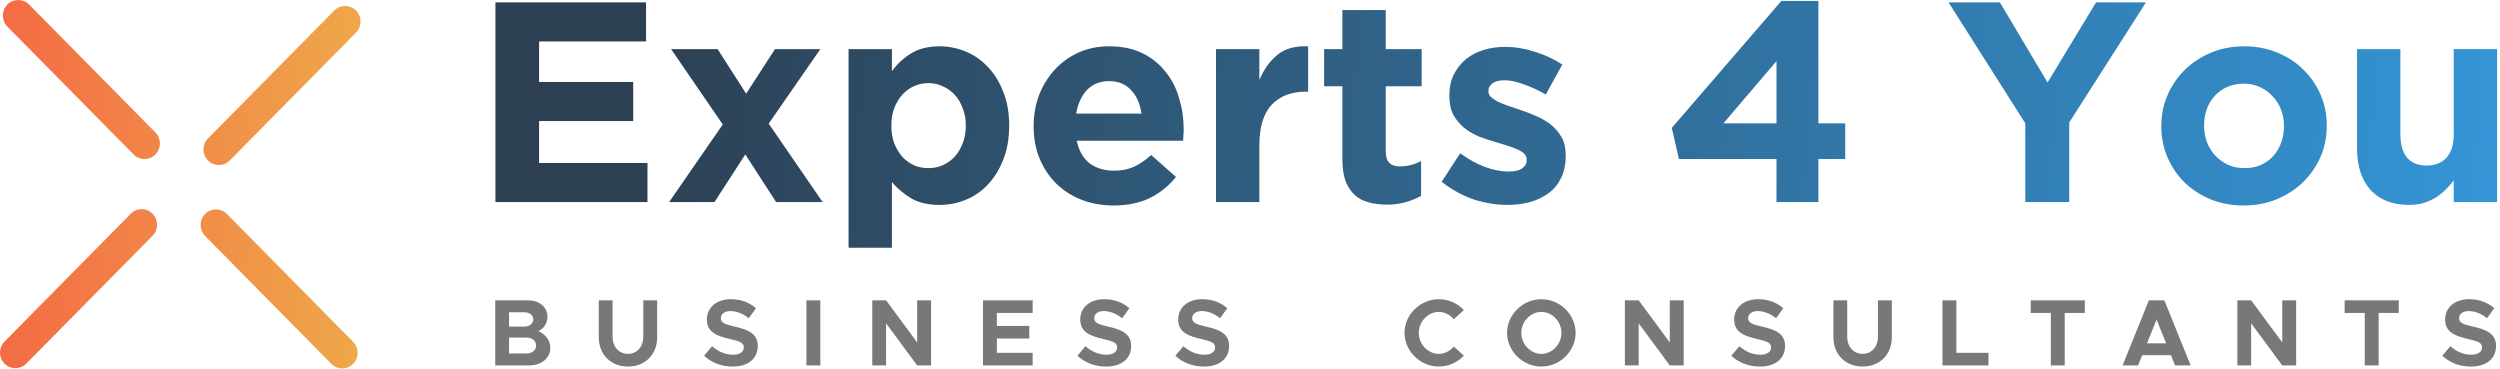
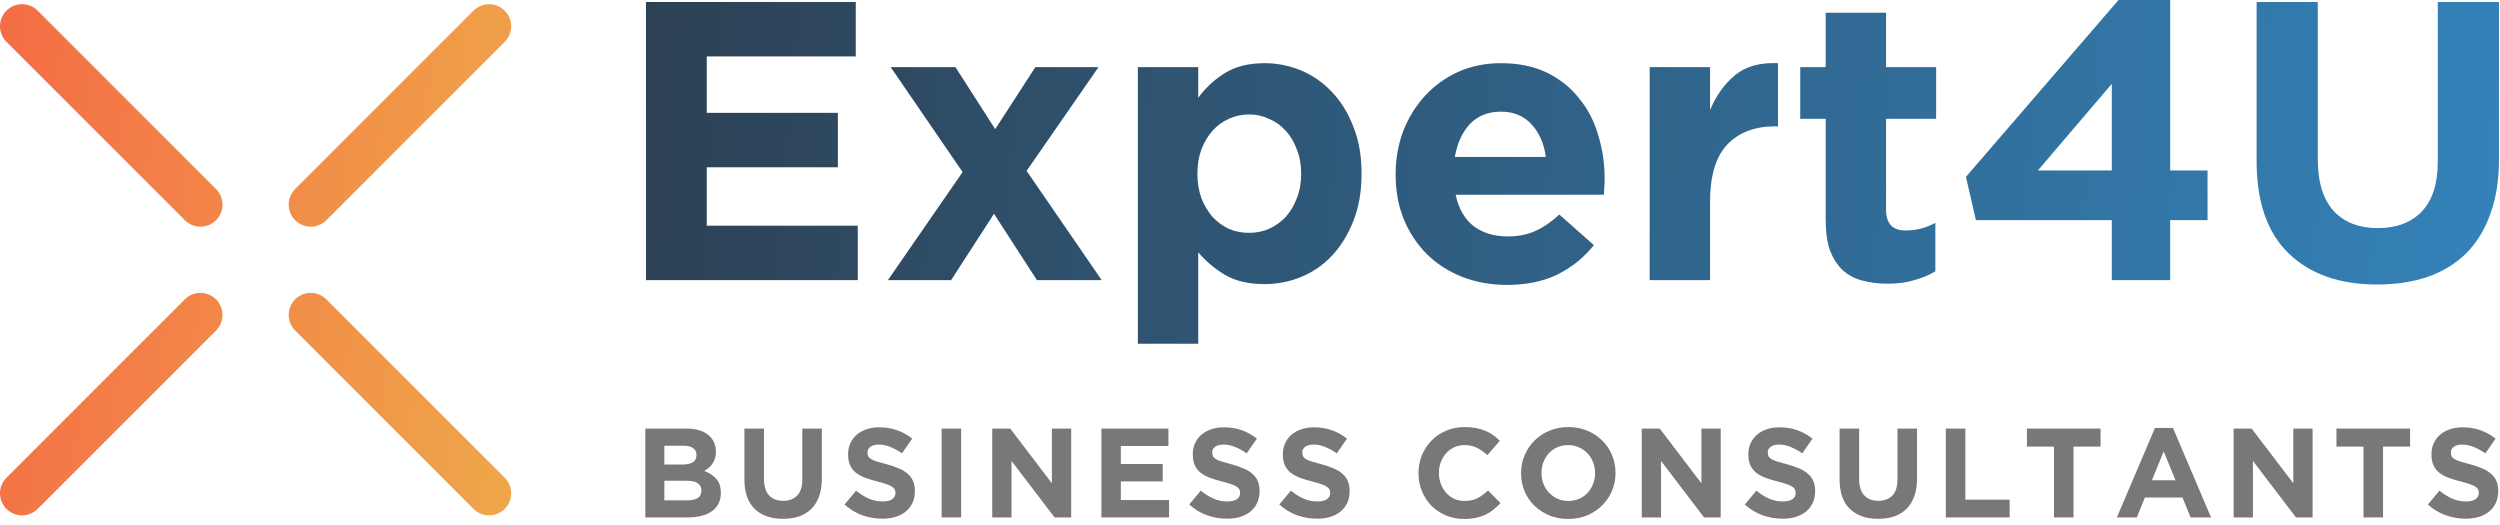
- <svg xmlns="http://www.w3.org/2000/svg" width="631" height="93" viewBox="0 0 631 93" fill="none">
-   <path d="M52.494 40.504C50.977 38.967 50.977 36.475 52.494 34.939L84.367 2.661C85.884 1.124 88.344 1.124 89.862 2.661C91.379 4.198 91.379 6.689 89.862 8.226L57.989 40.504C56.472 42.041 54.012 42.041 52.494 40.504Z" fill="url(#paint0_linear)" />
-   <path d="M1.86 1.153C3.377 -0.384 5.838 -0.384 7.355 1.153L39.228 33.43C40.745 34.967 40.745 37.459 39.228 38.995C37.71 40.532 35.25 40.532 33.732 38.995L1.86 6.718C0.343 5.181 0.343 2.689 1.86 1.153Z" fill="url(#paint1_linear)" />
-   <path d="M1.138 91.782C-0.379 90.245 -0.379 87.754 1.138 86.217L33.011 53.939C34.528 52.402 36.988 52.402 38.506 53.939C40.023 55.476 40.023 57.968 38.506 59.504L6.633 91.782C5.116 93.319 2.656 93.319 1.138 91.782Z" fill="url(#paint2_linear)" />
-   <path d="M51.772 54.005C53.29 52.468 55.75 52.468 57.268 54.005L89.14 86.282C90.657 87.819 90.657 90.311 89.14 91.847C87.623 93.384 85.162 93.384 83.645 91.847L51.772 59.57C50.255 58.033 50.255 55.541 51.772 54.005Z" fill="url(#paint3_linear)" />
-   <path d="M163.424 51V41.136H136.064V30.552H159.824V20.688H136.064V10.464H163.064V0.6H125.048V51H163.424Z" fill="url(#paint4_linear)" />
-   <path d="M207.626 51L194.018 31.2L207.05 12.408H195.602L188.33 23.64L181.13 12.408H169.394L182.426 31.416L168.89 51H180.338L188.114 38.976L195.89 51H207.626Z" fill="url(#paint5_linear)" />
-   <path d="M254.713 31.776V31.632C254.713 28.416 254.209 25.584 253.201 23.136C252.241 20.64 250.945 18.552 249.313 16.872C247.681 15.144 245.809 13.848 243.697 12.984C241.585 12.12 239.401 11.688 237.145 11.688C234.265 11.688 231.865 12.288 229.945 13.488C228.073 14.64 226.465 16.128 225.121 17.952V12.408H214.177V62.52H225.121V45.96C226.417 47.496 228.001 48.84 229.873 49.992C231.793 51.144 234.217 51.72 237.145 51.72C239.449 51.72 241.657 51.288 243.769 50.424C245.881 49.56 247.729 48.288 249.313 46.608C250.945 44.88 252.241 42.792 253.201 40.344C254.209 37.848 254.713 34.992 254.713 31.776ZM243.769 31.776C243.769 33.408 243.505 34.872 242.977 36.168C242.497 37.464 241.825 38.592 240.961 39.552C240.097 40.464 239.089 41.184 237.937 41.712C236.833 42.192 235.633 42.432 234.337 42.432C233.041 42.432 231.817 42.192 230.665 41.712C229.561 41.184 228.577 40.464 227.713 39.552C226.897 38.592 226.225 37.464 225.697 36.168C225.217 34.824 224.977 33.36 224.977 31.776V31.632C224.977 30.048 225.217 28.608 225.697 27.312C226.225 25.968 226.897 24.84 227.713 23.928C228.577 22.968 229.561 22.248 230.665 21.768C231.817 21.24 233.041 20.976 234.337 20.976C235.633 20.976 236.833 21.24 237.937 21.768C239.089 22.248 240.097 22.968 240.961 23.928C241.825 24.84 242.497 25.968 242.977 27.312C243.505 28.608 243.769 30.048 243.769 31.632V31.776Z" fill="url(#paint6_linear)" />
-   <path d="M298.763 32.784V32.64C298.763 29.904 298.379 27.288 297.611 24.792C296.891 22.248 295.739 20.016 294.155 18.096C292.619 16.128 290.675 14.568 288.323 13.416C285.971 12.264 283.187 11.688 279.971 11.688C277.139 11.688 274.547 12.216 272.195 13.272C269.891 14.328 267.899 15.768 266.219 17.592C264.539 19.416 263.219 21.552 262.259 24C261.347 26.448 260.891 29.04 260.891 31.776V31.92C260.891 34.896 261.395 37.608 262.403 40.056C263.411 42.456 264.803 44.544 266.579 46.32C268.403 48.096 270.539 49.464 272.987 50.424C275.483 51.384 278.171 51.864 281.051 51.864C284.555 51.864 287.603 51.24 290.195 49.992C292.787 48.696 294.995 46.92 296.819 44.664L290.555 39.12C289.019 40.512 287.531 41.52 286.091 42.144C284.651 42.768 283.019 43.08 281.195 43.08C278.747 43.08 276.683 42.456 275.003 41.208C273.371 39.912 272.291 38.016 271.763 35.52H298.619C298.667 34.992 298.691 34.536 298.691 34.152C298.739 33.768 298.763 33.312 298.763 32.784ZM288.107 28.68H271.619C272.051 26.184 272.963 24.192 274.355 22.704C275.795 21.216 277.667 20.472 279.971 20.472C282.275 20.472 284.123 21.24 285.515 22.776C286.907 24.264 287.771 26.232 288.107 28.68Z" fill="url(#paint7_linear)" />
-   <path d="M330.175 23.136V11.688C326.911 11.544 324.319 12.264 322.399 13.848C320.479 15.432 318.967 17.544 317.863 20.184V12.408H306.919V51H317.863V36.744C317.863 32.088 318.895 28.656 320.959 26.448C323.071 24.24 325.951 23.136 329.599 23.136H330.175Z" fill="url(#paint8_linear)" />
-   <path d="M358.685 49.416V40.632C357.005 41.544 355.205 42 353.285 42C350.933 42 349.757 40.752 349.757 38.256V21.768H358.829V12.408H349.757V2.544H338.813V12.408H334.205V21.768H338.813V40.056C338.813 42.312 339.077 44.184 339.605 45.672C340.181 47.112 340.949 48.288 341.909 49.2C342.917 50.112 344.093 50.736 345.437 51.072C346.829 51.456 348.365 51.648 350.045 51.648C351.869 51.648 353.477 51.432 354.869 51C356.261 50.616 357.533 50.088 358.685 49.416Z" fill="url(#paint9_linear)" />
-   <path d="M395.192 39.264V39.12C395.192 37.344 394.832 35.832 394.112 34.584C393.392 33.336 392.48 32.28 391.376 31.416C390.272 30.552 389.024 29.832 387.632 29.256C386.24 28.632 384.872 28.104 383.528 27.672C382.472 27.336 381.464 27 380.504 26.664C379.592 26.328 378.776 25.992 378.056 25.656C377.336 25.272 376.76 24.888 376.328 24.504C375.896 24.072 375.68 23.592 375.68 23.064V22.92C375.68 22.152 376.016 21.528 376.688 21.048C377.36 20.52 378.368 20.256 379.712 20.256C381.104 20.256 382.712 20.592 384.536 21.264C386.36 21.888 388.232 22.752 390.152 23.856L394.328 16.296C392.216 14.904 389.888 13.824 387.344 13.056C384.848 12.24 382.376 11.832 379.928 11.832C377.96 11.832 376.112 12.096 374.384 12.624C372.704 13.152 371.216 13.944 369.92 15C368.672 16.056 367.664 17.352 366.896 18.888C366.176 20.376 365.816 22.104 365.816 24.072V24.216C365.816 26.088 366.152 27.672 366.824 28.968C367.544 30.264 368.456 31.368 369.56 32.28C370.664 33.144 371.888 33.864 373.232 34.44C374.624 34.968 375.992 35.424 377.336 35.808C378.392 36.144 379.4 36.456 380.36 36.744C381.32 37.032 382.16 37.344 382.88 37.68C383.648 37.968 384.248 38.328 384.68 38.76C385.112 39.192 385.328 39.696 385.328 40.272V40.416C385.328 41.28 384.944 41.976 384.176 42.504C383.456 43.032 382.304 43.296 380.72 43.296C378.896 43.296 376.928 42.912 374.816 42.144C372.752 41.376 370.664 40.224 368.552 38.688L363.872 45.888C366.464 47.904 369.176 49.392 372.008 50.352C374.888 51.264 377.696 51.72 380.432 51.72C382.496 51.72 384.416 51.48 386.192 51C388.016 50.472 389.6 49.704 390.944 48.696C392.288 47.688 393.32 46.416 394.04 44.88C394.808 43.296 395.192 41.424 395.192 39.264Z" fill="url(#paint10_linear)" />
-   <path d="M449.607 0.24L421.959 32.28L423.759 40.128H448.383V51H458.967V40.128H465.735V31.128H458.967V0.24H449.607ZM448.383 31.128H434.991L448.383 15.432V31.128Z" fill="url(#paint11_linear)" />
-   <path d="M541.641 0.6H529.041L516.801 20.832L504.777 0.6H491.817L511.185 31.128V51H522.273V30.912L541.641 0.6Z" fill="url(#paint12_linear)" />
-   <path d="M587.276 31.776V31.632C587.276 28.848 586.748 26.256 585.692 23.856C584.636 21.408 583.172 19.296 581.3 17.52C579.476 15.696 577.292 14.28 574.748 13.272C572.204 12.216 569.444 11.688 566.468 11.688C563.444 11.688 560.66 12.216 558.116 13.272C555.572 14.328 553.364 15.768 551.492 17.592C549.62 19.416 548.156 21.552 547.1 24C546.044 26.4 545.516 28.992 545.516 31.776V31.92C545.516 34.704 546.044 37.32 547.1 39.768C548.156 42.168 549.596 44.28 551.42 46.104C553.292 47.88 555.5 49.296 558.044 50.352C560.588 51.36 563.348 51.864 566.324 51.864C569.348 51.864 572.132 51.336 574.676 50.28C577.22 49.224 579.428 47.784 581.3 45.96C583.172 44.136 584.636 42.024 585.692 39.624C586.748 37.176 587.276 34.56 587.276 31.776ZM576.476 31.92C576.476 33.36 576.236 34.728 575.756 36.024C575.324 37.272 574.676 38.376 573.812 39.336C572.948 40.296 571.892 41.064 570.644 41.64C569.444 42.168 568.052 42.432 566.468 42.432C564.932 42.432 563.54 42.144 562.292 41.568C561.092 40.992 560.036 40.224 559.124 39.264C558.212 38.256 557.516 37.128 557.036 35.88C556.556 34.584 556.316 33.216 556.316 31.776V31.632C556.316 30.192 556.532 28.848 556.964 27.6C557.444 26.304 558.116 25.176 558.98 24.216C559.844 23.256 560.876 22.512 562.076 21.984C563.324 21.408 564.74 21.12 566.324 21.12C567.812 21.12 569.18 21.408 570.428 21.984C571.676 22.56 572.756 23.352 573.668 24.36C574.58 25.32 575.276 26.448 575.756 27.744C576.236 28.992 576.476 30.336 576.476 31.776V31.92Z" fill="url(#paint13_linear)" />
-   <path d="M630.265 51V12.408H619.321V33.936C619.321 36.528 618.697 38.496 617.449 39.84C616.249 41.136 614.593 41.784 612.481 41.784C610.369 41.784 608.737 41.136 607.585 39.84C606.433 38.496 605.857 36.528 605.857 33.936V12.408H594.913V37.392C594.913 41.856 596.041 45.36 598.297 47.904C600.601 50.448 603.841 51.72 608.017 51.72C609.409 51.72 610.657 51.552 611.761 51.216C612.865 50.88 613.873 50.424 614.785 49.848C615.697 49.272 616.513 48.624 617.233 47.904C618.001 47.136 618.697 46.344 619.321 45.528V51H630.265Z" fill="url(#paint14_linear)" />
-   <path d="M125 92.233H133.558C136.664 92.233 138.893 90.416 138.893 87.786C138.893 85.969 137.802 84.438 135.906 83.578C137.352 82.813 138.181 81.593 138.181 79.919C138.181 77.528 136.166 75.807 133.25 75.807H125V92.233ZM128.485 82.43V78.82H132.373C133.677 78.82 134.602 79.585 134.602 80.613C134.602 81.665 133.677 82.43 132.373 82.43H128.485ZM128.485 89.22V85.204H132.918C134.317 85.204 135.313 86.04 135.313 87.212C135.313 88.384 134.317 89.22 132.918 89.22H128.485Z" fill="#787878" />
-   <path d="M158.504 92.52C162.819 92.52 165.877 89.46 165.877 85.132V75.807H162.369V84.988C162.369 87.523 160.756 89.316 158.504 89.316C156.228 89.316 154.616 87.523 154.616 84.988V75.807H151.131V85.132C151.131 89.46 154.166 92.52 158.504 92.52Z" fill="#787878" />
-   <path d="M184.936 92.52C188.918 92.52 191.265 90.44 191.265 87.308C191.265 84.271 188.942 83.219 185.433 82.43C182.92 81.856 181.948 81.474 181.948 80.278C181.948 79.298 182.849 78.509 184.343 78.509C185.908 78.509 187.543 79.154 188.99 80.326L190.815 77.791C189.155 76.357 187.093 75.52 184.438 75.52C180.882 75.52 178.416 77.6 178.416 80.637C178.416 83.817 180.858 84.797 184.295 85.586C186.785 86.16 187.733 86.519 187.733 87.69C187.733 88.718 186.832 89.531 185.078 89.531C183.015 89.531 181.261 88.718 179.72 87.379L177.705 89.794C179.601 91.564 182.114 92.52 184.936 92.52Z" fill="#787878" />
-   <path d="M203.542 92.233H207.05V75.807H203.542V92.233Z" fill="#787878" />
-   <path d="M220.163 92.233H223.648V81.617L231.496 92.233H235.004V75.807H231.496V86.423L223.648 75.807H220.163V92.233Z" fill="#787878" />
-   <path d="M260.642 78.987V75.807H248.101V92.233H260.642V89.053H251.61V85.443H259.789V82.263H251.61V78.987H260.642Z" fill="#787878" />
-   <path d="M279.173 92.52C283.156 92.52 285.503 90.44 285.503 87.308C285.503 84.271 283.179 83.219 279.671 82.43C277.158 81.856 276.186 81.474 276.186 80.278C276.186 79.298 277.087 78.509 278.58 78.509C280.145 78.509 281.781 79.154 283.227 80.326L285.052 77.791C283.393 76.357 281.33 75.52 278.675 75.52C275.119 75.52 272.653 77.6 272.653 80.637C272.653 83.817 275.095 84.797 278.533 85.586C281.022 86.16 281.97 86.519 281.97 87.69C281.97 88.718 281.069 89.531 279.315 89.531C277.252 89.531 275.498 88.718 273.957 87.379L271.942 89.794C273.839 91.564 276.352 92.52 279.173 92.52Z" fill="#787878" />
-   <path d="M303.895 92.52C307.878 92.52 310.225 90.44 310.225 87.308C310.225 84.271 307.902 83.219 304.393 82.43C301.88 81.856 300.908 81.474 300.908 80.278C300.908 79.298 301.809 78.509 303.303 78.509C304.868 78.509 306.503 79.154 307.95 80.326L309.775 77.791C308.115 76.357 306.053 75.52 303.398 75.52C299.841 75.52 297.376 77.6 297.376 80.637C297.376 83.817 299.818 84.797 303.255 85.586C305.745 86.16 306.693 86.519 306.693 87.69C306.693 88.718 305.792 89.531 304.038 89.531C301.975 89.531 300.221 88.718 298.68 87.379L296.665 89.794C298.561 91.564 301.074 92.52 303.895 92.52Z" fill="#787878" />
-   <path d="M363.151 92.52C365.616 92.52 367.892 91.444 369.481 89.77L366.944 87.475C365.996 88.575 364.644 89.316 363.151 89.316C360.424 89.316 358.101 86.877 358.101 84.008C358.101 81.163 360.424 78.724 363.151 78.724C364.644 78.724 365.996 79.465 366.944 80.565L369.481 78.27C367.892 76.572 365.616 75.52 363.151 75.52C358.48 75.52 354.497 79.393 354.497 84.008C354.497 88.623 358.48 92.52 363.151 92.52Z" fill="#787878" />
-   <path d="M389.031 92.52C393.749 92.52 397.684 88.623 397.684 84.008C397.684 79.393 393.749 75.52 389.031 75.52C384.361 75.52 380.378 79.393 380.378 84.008C380.378 88.623 384.361 92.52 389.031 92.52ZM389.031 89.316C386.305 89.316 383.981 86.877 383.981 84.008C383.981 81.163 386.305 78.724 389.031 78.724C391.781 78.724 394.104 81.163 394.104 84.008C394.104 86.877 391.781 89.316 389.031 89.316Z" fill="#787878" />
-   <path d="M410.12 92.233H413.605V81.617L421.452 92.233H424.961V75.807H421.452V86.423L413.605 75.807H410.12V92.233Z" fill="#787878" />
-   <path d="M444.221 92.52C448.204 92.52 450.551 90.44 450.551 87.308C450.551 84.271 448.228 83.219 444.719 82.43C442.206 81.856 441.234 81.474 441.234 80.278C441.234 79.298 442.135 78.509 443.628 78.509C445.193 78.509 446.829 79.154 448.275 80.326L450.101 77.791C448.441 76.357 446.379 75.52 443.723 75.52C440.167 75.52 437.701 77.6 437.701 80.637C437.701 83.817 440.143 84.797 443.581 85.586C446.07 86.16 447.019 86.519 447.019 87.69C447.019 88.718 446.118 89.531 444.363 89.531C442.301 89.531 440.546 88.718 439.005 87.379L436.99 89.794C438.887 91.564 441.4 92.52 444.221 92.52Z" fill="#787878" />
-   <path d="M470.129 92.52C474.444 92.52 477.502 89.46 477.502 85.132V75.807H473.994V84.988C473.994 87.523 472.381 89.316 470.129 89.316C467.853 89.316 466.241 87.523 466.241 84.988V75.807H462.756V85.132C462.756 89.46 465.791 92.52 470.129 92.52Z" fill="#787878" />
-   <path d="M493.787 89.053V75.807H490.278V92.233H501.895V89.053H493.787Z" fill="#787878" />
-   <path d="M517.626 92.233H521.135V78.987H526.208V75.807H512.553V78.987H517.626V92.233Z" fill="#787878" />
-   <path d="M548.989 92.233H552.925L546.287 75.807H542.375L535.737 92.233H539.648L540.692 89.651H547.946L548.989 92.233ZM541.901 86.662L544.319 80.661L546.737 86.662H541.901Z" fill="#787878" />
-   <path d="M564.707 92.233H568.192V81.617L576.039 92.233H579.548V75.807H576.039V86.423L568.192 75.807H564.707V92.233Z" fill="#787878" />
-   <path d="M596.864 92.233H600.373V78.987H605.447V75.807H591.791V78.987H596.864V92.233Z" fill="#787878" />
-   <path d="M623.67 92.52C627.653 92.52 630 90.44 630 87.308C630 84.271 627.677 83.219 624.168 82.43C621.655 81.856 620.683 81.474 620.683 80.278C620.683 79.298 621.584 78.509 623.077 78.509C624.642 78.509 626.278 79.154 627.724 80.326L629.549 77.791C627.89 76.357 625.827 75.52 623.172 75.52C619.616 75.52 617.15 77.6 617.15 80.637C617.15 83.817 619.592 84.797 623.03 85.586C625.519 86.16 626.468 86.519 626.468 87.69C626.468 88.718 625.567 89.531 623.812 89.531C621.75 89.531 619.995 88.718 618.454 87.379L616.439 89.794C618.336 91.564 620.849 92.52 623.67 92.52Z" fill="#787878" />
+ <svg xmlns="http://www.w3.org/2000/svg" width="453" height="95" viewBox="0 0 453 95" fill="none">
+   <path d="M155.424 50.76V40.896H128.064V30.312H151.824V20.448H128.064V10.224H155.064V0.36H117.048V50.76H155.424Z" fill="url(#paint0_linear)" />
+   <path d="M199.626 50.76L186.018 30.96L199.05 12.168H187.602L180.33 23.4L173.13 12.168H161.394L174.426 31.176L160.89 50.76H172.338L180.114 38.736L187.89 50.76H199.626Z" fill="url(#paint1_linear)" />
+   <path d="M246.713 31.536V31.392C246.713 28.176 246.209 25.344 245.201 22.896C244.241 20.4 242.945 18.312 241.313 16.632C239.681 14.904 237.809 13.608 235.697 12.744C233.585 11.88 231.401 11.448 229.145 11.448C226.265 11.448 223.865 12.048 221.945 13.248C220.073 14.4 218.465 15.888 217.121 17.712V12.168H206.177V62.28H217.121V45.72C218.417 47.256 220.001 48.6 221.873 49.752C223.793 50.904 226.217 51.48 229.145 51.48C231.449 51.48 233.657 51.048 235.769 50.184C237.881 49.32 239.729 48.048 241.313 46.368C242.945 44.64 244.241 42.552 245.201 40.104C246.209 37.608 246.713 34.752 246.713 31.536ZM235.769 31.536C235.769 33.168 235.505 34.632 234.977 35.928C234.497 37.224 233.825 38.352 232.961 39.312C232.097 40.224 231.089 40.944 229.937 41.472C228.833 41.952 227.633 42.192 226.337 42.192C225.041 42.192 223.817 41.952 222.665 41.472C221.561 40.944 220.577 40.224 219.713 39.312C218.897 38.352 218.225 37.224 217.697 35.928C217.217 34.584 216.977 33.12 216.977 31.536V31.392C216.977 29.808 217.217 28.368 217.697 27.072C218.225 25.728 218.897 24.6 219.713 23.688C220.577 22.728 221.561 22.008 222.665 21.528C223.817 21 225.041 20.736 226.337 20.736C227.633 20.736 228.833 21 229.937 21.528C231.089 22.008 232.097 22.728 232.961 23.688C233.825 24.6 234.497 25.728 234.977 27.072C235.505 28.368 235.769 29.808 235.769 31.392V31.536Z" fill="url(#paint2_linear)" />
+   <path d="M290.763 32.544V32.4C290.763 29.664 290.379 27.048 289.611 24.552C288.891 22.008 287.739 19.776 286.155 17.856C284.619 15.888 282.675 14.328 280.323 13.176C277.971 12.024 275.187 11.448 271.971 11.448C269.139 11.448 266.547 11.976 264.195 13.032C261.891 14.088 259.899 15.528 258.219 17.352C256.539 19.176 255.219 21.312 254.259 23.76C253.347 26.208 252.891 28.8 252.891 31.536V31.68C252.891 34.656 253.395 37.368 254.403 39.816C255.411 42.216 256.803 44.304 258.579 46.08C260.403 47.856 262.539 49.224 264.987 50.184C267.483 51.144 270.171 51.624 273.051 51.624C276.555 51.624 279.603 51 282.195 49.752C284.787 48.456 286.995 46.68 288.819 44.424L282.555 38.88C281.019 40.272 279.531 41.28 278.091 41.904C276.651 42.528 275.019 42.84 273.195 42.84C270.747 42.84 268.683 42.216 267.003 40.968C265.371 39.672 264.291 37.776 263.763 35.28H290.619C290.667 34.752 290.691 34.296 290.691 33.912C290.739 33.528 290.763 33.072 290.763 32.544ZM280.107 28.44H263.619C264.051 25.944 264.963 23.952 266.355 22.464C267.795 20.976 269.667 20.232 271.971 20.232C274.275 20.232 276.123 21 277.515 22.536C278.907 24.024 279.771 25.992 280.107 28.44Z" fill="url(#paint3_linear)" />
+   <path d="M322.175 22.896V11.448C318.911 11.304 316.319 12.024 314.399 13.608C312.479 15.192 310.967 17.304 309.863 19.944V12.168H298.919V50.76H309.863V36.504C309.863 31.848 310.895 28.416 312.959 26.208C315.071 24 317.951 22.896 321.599 22.896H322.175Z" fill="url(#paint4_linear)" />
+   <path d="M350.685 49.176V40.392C349.005 41.304 347.205 41.76 345.285 41.76C342.933 41.76 341.757 40.512 341.757 38.016V21.528H350.829V12.168H341.757V2.304H330.813V12.168H326.205V21.528H330.813V39.816C330.813 42.072 331.077 43.944 331.605 45.432C332.181 46.872 332.949 48.048 333.909 48.96C334.917 49.872 336.093 50.496 337.437 50.832C338.829 51.216 340.365 51.408 342.045 51.408C343.869 51.408 345.477 51.192 346.869 50.76C348.261 50.376 349.533 49.848 350.685 49.176Z" fill="url(#paint5_linear)" />
+   <path d="M383.88 0L356.232 32.04L358.032 39.888H382.656V50.76H393.24V39.888H400.008V30.888H393.24V0H383.88ZM382.656 30.888H369.264L382.656 15.192V30.888Z" fill="url(#paint6_linear)" />
+   <path d="M452.817 28.8V0.36H441.729V29.232C441.729 33.264 440.769 36.288 438.849 38.304C436.929 40.32 434.265 41.328 430.857 41.328C427.449 41.328 424.785 40.296 422.865 38.232C420.945 36.12 419.985 33 419.985 28.872V0.36H408.897V29.16C408.897 36.6 410.841 42.192 414.729 45.936C418.617 49.68 423.945 51.552 430.713 51.552C434.073 51.552 437.121 51.096 439.857 50.184C442.593 49.224 444.921 47.808 446.841 45.936C448.761 44.016 450.225 41.64 451.233 38.808C452.289 35.976 452.817 32.64 452.817 28.8Z" fill="url(#paint7_linear)" />
+   <path d="M130.617 89.344V89.298C130.617 88.225 130.349 87.389 129.812 86.791C129.275 86.178 128.539 85.695 127.604 85.342C127.895 85.189 128.164 85.005 128.409 84.79C128.67 84.575 128.892 84.33 129.076 84.054C129.275 83.763 129.429 83.441 129.536 83.088C129.659 82.735 129.72 82.329 129.72 81.869V81.823C129.72 80.55 129.245 79.538 128.294 78.787C127.359 78.036 126.063 77.66 124.407 77.66H116.932V93.76H124.591C125.496 93.76 126.316 93.668 127.052 93.484C127.803 93.3 128.44 93.024 128.961 92.656C129.498 92.288 129.904 91.828 130.18 91.276C130.471 90.724 130.617 90.08 130.617 89.344ZM126.201 82.467C126.201 83.065 125.971 83.502 125.511 83.778C125.051 84.039 124.43 84.169 123.648 84.169H120.382V80.765H123.878C124.629 80.765 125.204 80.911 125.603 81.202C126.002 81.478 126.201 81.884 126.201 82.421V82.467ZM127.098 88.907C127.098 89.505 126.876 89.95 126.431 90.241C125.986 90.517 125.373 90.655 124.591 90.655H120.382V87.113H124.476C125.396 87.113 126.063 87.274 126.477 87.596C126.891 87.903 127.098 88.324 127.098 88.861V88.907Z" fill="#787878" />
+   <path d="M148.918 86.745V77.66H145.376V86.883C145.376 88.171 145.069 89.137 144.456 89.781C143.842 90.425 142.991 90.747 141.903 90.747C140.814 90.747 139.963 90.417 139.35 89.758C138.736 89.083 138.43 88.087 138.43 86.768V77.66H134.888V86.86C134.888 89.237 135.509 91.023 136.751 92.219C137.993 93.415 139.695 94.013 141.857 94.013C142.93 94.013 143.904 93.867 144.778 93.576C145.652 93.269 146.395 92.817 147.009 92.219C147.622 91.606 148.09 90.847 148.412 89.942C148.749 89.037 148.918 87.972 148.918 86.745Z" fill="#787878" />
+   <path d="M165.773 88.999V88.953C165.773 88.248 165.658 87.642 165.428 87.136C165.214 86.63 164.884 86.193 164.439 85.825C164.01 85.442 163.473 85.12 162.829 84.859C162.201 84.583 161.48 84.338 160.667 84.123C159.977 83.939 159.402 83.778 158.942 83.64C158.498 83.502 158.145 83.356 157.884 83.203C157.624 83.05 157.44 82.881 157.332 82.697C157.24 82.498 157.194 82.268 157.194 82.007V81.961C157.194 81.562 157.363 81.233 157.7 80.972C158.053 80.696 158.574 80.558 159.264 80.558C159.954 80.558 160.644 80.704 161.334 80.995C162.024 81.271 162.73 81.654 163.45 82.145L165.29 79.477C164.462 78.818 163.55 78.312 162.553 77.959C161.572 77.606 160.491 77.43 159.31 77.43C158.482 77.43 157.723 77.545 157.033 77.775C156.343 78.005 155.745 78.335 155.239 78.764C154.749 79.193 154.365 79.707 154.089 80.305C153.813 80.888 153.675 81.547 153.675 82.283V82.329C153.675 83.126 153.798 83.793 154.043 84.33C154.304 84.867 154.664 85.319 155.124 85.687C155.584 86.04 156.144 86.339 156.803 86.584C157.463 86.829 158.199 87.052 159.011 87.251C159.686 87.42 160.23 87.581 160.644 87.734C161.074 87.887 161.403 88.041 161.633 88.194C161.879 88.347 162.04 88.516 162.116 88.7C162.208 88.869 162.254 89.068 162.254 89.298V89.344C162.254 89.819 162.047 90.195 161.633 90.471C161.235 90.732 160.667 90.862 159.931 90.862C159.011 90.862 158.16 90.686 157.378 90.333C156.612 89.98 155.86 89.505 155.124 88.907L153.031 91.414C153.997 92.288 155.071 92.94 156.251 93.369C157.432 93.783 158.636 93.99 159.862 93.99C160.736 93.99 161.534 93.883 162.254 93.668C162.975 93.438 163.596 93.116 164.117 92.702C164.639 92.273 165.045 91.751 165.336 91.138C165.628 90.509 165.773 89.796 165.773 88.999Z" fill="#787878" />
+   <path d="M174.16 93.76V77.66H170.618V93.76H174.16Z" fill="#787878" />
+   <path d="M194.1 93.76V77.66H190.604V87.573L183.06 77.66H179.794V93.76H183.29V83.525L191.087 93.76H194.1Z" fill="#787878" />
+   <path d="M211.834 93.76V90.609H203.094V87.228H210.684V84.077H203.094V80.811H211.719V77.66H199.575V93.76H211.834Z" fill="#787878" />
+   <path d="M228.231 88.999V88.953C228.231 88.248 228.116 87.642 227.886 87.136C227.671 86.63 227.342 86.193 226.897 85.825C226.468 85.442 225.931 85.12 225.287 84.859C224.658 84.583 223.938 84.338 223.125 84.123C222.435 83.939 221.86 83.778 221.4 83.64C220.955 83.502 220.603 83.356 220.342 83.203C220.081 83.05 219.897 82.881 219.79 82.697C219.698 82.498 219.652 82.268 219.652 82.007V81.961C219.652 81.562 219.821 81.233 220.158 80.972C220.511 80.696 221.032 80.558 221.722 80.558C222.412 80.558 223.102 80.704 223.792 80.995C224.482 81.271 225.187 81.654 225.908 82.145L227.748 79.477C226.92 78.818 226.008 78.312 225.011 77.959C224.03 77.606 222.949 77.43 221.768 77.43C220.94 77.43 220.181 77.545 219.491 77.775C218.801 78.005 218.203 78.335 217.697 78.764C217.206 79.193 216.823 79.707 216.547 80.305C216.271 80.888 216.133 81.547 216.133 82.283V82.329C216.133 83.126 216.256 83.793 216.501 84.33C216.762 84.867 217.122 85.319 217.582 85.687C218.042 86.04 218.602 86.339 219.261 86.584C219.92 86.829 220.656 87.052 221.469 87.251C222.144 87.42 222.688 87.581 223.102 87.734C223.531 87.887 223.861 88.041 224.091 88.194C224.336 88.347 224.497 88.516 224.574 88.7C224.666 88.869 224.712 89.068 224.712 89.298V89.344C224.712 89.819 224.505 90.195 224.091 90.471C223.692 90.732 223.125 90.862 222.389 90.862C221.469 90.862 220.618 90.686 219.836 90.333C219.069 89.98 218.318 89.505 217.582 88.907L215.489 91.414C216.455 92.288 217.528 92.94 218.709 93.369C219.89 93.783 221.093 93.99 222.32 93.99C223.194 93.99 223.991 93.883 224.712 93.668C225.433 93.438 226.054 93.116 226.575 92.702C227.096 92.273 227.503 91.751 227.794 91.138C228.085 90.509 228.231 89.796 228.231 88.999Z" fill="#787878" />
+   <path d="M244.553 88.999V88.953C244.553 88.248 244.438 87.642 244.208 87.136C243.993 86.63 243.664 86.193 243.219 85.825C242.79 85.442 242.253 85.12 241.609 84.859C240.98 84.583 240.26 84.338 239.447 84.123C238.757 83.939 238.182 83.778 237.722 83.64C237.277 83.502 236.925 83.356 236.664 83.203C236.403 83.05 236.219 82.881 236.112 82.697C236.02 82.498 235.974 82.268 235.974 82.007V81.961C235.974 81.562 236.143 81.233 236.48 80.972C236.833 80.696 237.354 80.558 238.044 80.558C238.734 80.558 239.424 80.704 240.114 80.995C240.804 81.271 241.509 81.654 242.23 82.145L244.07 79.477C243.242 78.818 242.33 78.312 241.333 77.959C240.352 77.606 239.271 77.43 238.09 77.43C237.262 77.43 236.503 77.545 235.813 77.775C235.123 78.005 234.525 78.335 234.019 78.764C233.528 79.193 233.145 79.707 232.869 80.305C232.593 80.888 232.455 81.547 232.455 82.283V82.329C232.455 83.126 232.578 83.793 232.823 84.33C233.084 84.867 233.444 85.319 233.904 85.687C234.364 86.04 234.924 86.339 235.583 86.584C236.242 86.829 236.978 87.052 237.791 87.251C238.466 87.42 239.01 87.581 239.424 87.734C239.853 87.887 240.183 88.041 240.413 88.194C240.658 88.347 240.819 88.516 240.896 88.7C240.988 88.869 241.034 89.068 241.034 89.298V89.344C241.034 89.819 240.827 90.195 240.413 90.471C240.014 90.732 239.447 90.862 238.711 90.862C237.791 90.862 236.94 90.686 236.158 90.333C235.391 89.98 234.64 89.505 233.904 88.907L231.811 91.414C232.777 92.288 233.85 92.94 235.031 93.369C236.212 93.783 237.415 93.99 238.642 93.99C239.516 93.99 240.313 93.883 241.034 93.668C241.755 93.438 242.376 93.116 242.897 92.702C243.418 92.273 243.825 91.751 244.116 91.138C244.407 90.509 244.553 89.796 244.553 88.999Z" fill="#787878" />
+   <path d="M271.887 91.161L269.633 88.884C269.005 89.467 268.368 89.927 267.724 90.264C267.096 90.601 266.321 90.77 265.401 90.77C264.711 90.77 264.075 90.64 263.492 90.379C262.925 90.103 262.434 89.735 262.02 89.275C261.622 88.815 261.307 88.278 261.077 87.665C260.847 87.052 260.732 86.4 260.732 85.71V85.664C260.732 84.974 260.847 84.33 261.077 83.732C261.307 83.119 261.629 82.582 262.043 82.122C262.457 81.662 262.948 81.302 263.515 81.041C264.098 80.78 264.727 80.65 265.401 80.65C266.214 80.65 266.942 80.811 267.586 81.133C268.246 81.455 268.89 81.9 269.518 82.467L271.772 79.868C271.404 79.5 271.006 79.163 270.576 78.856C270.147 78.549 269.679 78.289 269.173 78.074C268.667 77.859 268.1 77.691 267.471 77.568C266.858 77.445 266.176 77.384 265.424 77.384C264.182 77.384 263.048 77.606 262.02 78.051C260.993 78.48 260.111 79.078 259.375 79.845C258.639 80.596 258.064 81.478 257.65 82.49C257.236 83.487 257.029 84.56 257.029 85.71V85.756C257.029 86.906 257.236 87.987 257.65 88.999C258.064 90.011 258.639 90.893 259.375 91.644C260.111 92.38 260.985 92.963 261.997 93.392C263.009 93.821 264.106 94.036 265.286 94.036C266.068 94.036 266.774 93.967 267.402 93.829C268.031 93.706 268.606 93.522 269.127 93.277C269.664 93.016 270.155 92.71 270.599 92.357C271.044 92.004 271.473 91.606 271.887 91.161Z" fill="#787878" />
+   <path d="M292.732 85.71V85.664C292.732 84.514 292.517 83.441 292.088 82.444C291.674 81.432 291.083 80.558 290.317 79.822C289.565 79.071 288.668 78.48 287.626 78.051C286.583 77.606 285.441 77.384 284.199 77.384C282.957 77.384 281.807 77.606 280.749 78.051C279.706 78.48 278.801 79.078 278.035 79.845C277.283 80.596 276.693 81.478 276.264 82.49C275.834 83.487 275.62 84.56 275.62 85.71V85.756C275.62 86.906 275.827 87.987 276.241 88.999C276.67 89.996 277.26 90.87 278.012 91.621C278.778 92.357 279.683 92.947 280.726 93.392C281.768 93.821 282.911 94.036 284.153 94.036C285.395 94.036 286.537 93.821 287.58 93.392C288.638 92.947 289.542 92.349 290.294 91.598C291.06 90.831 291.658 89.95 292.088 88.953C292.517 87.941 292.732 86.86 292.732 85.71ZM289.029 85.756C289.029 86.446 288.906 87.098 288.661 87.711C288.431 88.309 288.101 88.838 287.672 89.298C287.258 89.758 286.752 90.118 286.154 90.379C285.556 90.64 284.904 90.77 284.199 90.77C283.478 90.77 282.819 90.64 282.221 90.379C281.638 90.103 281.124 89.735 280.68 89.275C280.25 88.815 279.913 88.278 279.668 87.665C279.438 87.052 279.323 86.4 279.323 85.71V85.664C279.323 84.974 279.438 84.33 279.668 83.732C279.913 83.119 280.243 82.582 280.657 82.122C281.086 81.662 281.592 81.302 282.175 81.041C282.773 80.78 283.432 80.65 284.153 80.65C284.858 80.65 285.51 80.788 286.108 81.064C286.706 81.325 287.219 81.685 287.649 82.145C288.093 82.605 288.431 83.142 288.661 83.755C288.906 84.368 289.029 85.02 289.029 85.71V85.756Z" fill="#787878" />
+   <path d="M311.79 93.76V77.66H308.294V87.573L300.75 77.66H297.484V93.76H300.98V83.525L308.777 93.76H311.79Z" fill="#787878" />
+   <path d="M328.903 88.999V88.953C328.903 88.248 328.788 87.642 328.558 87.136C328.343 86.63 328.013 86.193 327.569 85.825C327.139 85.442 326.603 85.12 325.959 84.859C325.33 84.583 324.609 84.338 323.797 84.123C323.107 83.939 322.532 83.778 322.072 83.64C321.627 83.502 321.274 83.356 321.014 83.203C320.753 83.05 320.569 82.881 320.462 82.697C320.37 82.498 320.324 82.268 320.324 82.007V81.961C320.324 81.562 320.492 81.233 320.83 80.972C321.182 80.696 321.704 80.558 322.394 80.558C323.084 80.558 323.774 80.704 324.464 80.995C325.154 81.271 325.859 81.654 326.58 82.145L328.42 79.477C327.592 78.818 326.679 78.312 325.683 77.959C324.701 77.606 323.62 77.43 322.44 77.43C321.612 77.43 320.853 77.545 320.163 77.775C319.473 78.005 318.875 78.335 318.369 78.764C317.878 79.193 317.495 79.707 317.219 80.305C316.943 80.888 316.805 81.547 316.805 82.283V82.329C316.805 83.126 316.927 83.793 317.173 84.33C317.433 84.867 317.794 85.319 318.254 85.687C318.714 86.04 319.273 86.339 319.933 86.584C320.592 86.829 321.328 87.052 322.141 87.251C322.815 87.42 323.36 87.581 323.774 87.734C324.203 87.887 324.533 88.041 324.763 88.194C325.008 88.347 325.169 88.516 325.246 88.7C325.338 88.869 325.384 89.068 325.384 89.298V89.344C325.384 89.819 325.177 90.195 324.763 90.471C324.364 90.732 323.797 90.862 323.061 90.862C322.141 90.862 321.29 90.686 320.508 90.333C319.741 89.98 318.99 89.505 318.254 88.907L316.161 91.414C317.127 92.288 318.2 92.94 319.381 93.369C320.561 93.783 321.765 93.99 322.992 93.99C323.866 93.99 324.663 93.883 325.384 93.668C326.104 93.438 326.725 93.116 327.247 92.702C327.768 92.273 328.174 91.751 328.466 91.138C328.757 90.509 328.903 89.796 328.903 88.999Z" fill="#787878" />
+   <path d="M347.364 86.745V77.66H343.822V86.883C343.822 88.171 343.515 89.137 342.902 89.781C342.288 90.425 341.437 90.747 340.349 90.747C339.26 90.747 338.409 90.417 337.796 89.758C337.182 89.083 336.876 88.087 336.876 86.768V77.66H333.334V86.86C333.334 89.237 333.955 91.023 335.197 92.219C336.439 93.415 338.141 94.013 340.303 94.013C341.376 94.013 342.35 93.867 343.224 93.576C344.098 93.269 344.841 92.817 345.455 92.219C346.068 91.606 346.536 90.847 346.858 89.942C347.195 89.037 347.364 87.972 347.364 86.745Z" fill="#787878" />
+   <path d="M364.15 93.76V90.54H356.123V77.66H352.581V93.76H364.15Z" fill="#787878" />
+   <path d="M380.622 80.926V77.66H367.282V80.926H372.181V93.76H375.723V80.926H380.622Z" fill="#787878" />
+   <path d="M400.642 93.76L393.742 77.545H390.476L383.576 93.76H387.187L388.659 90.149H395.467L396.939 93.76H400.642ZM394.202 87.021H389.924L392.063 81.8L394.202 87.021Z" fill="#787878" />
+   <path d="M419.043 93.76V77.66H415.547V87.573L408.003 77.66H404.737V93.76H408.233V83.525L416.03 93.76H419.043Z" fill="#787878" />
+   <path d="M436.707 80.926V77.66H423.367V80.926H428.266V93.76H431.808V80.926H436.707Z" fill="#787878" />
+   <path d="M452.68 88.999V88.953C452.68 88.248 452.565 87.642 452.335 87.136C452.12 86.63 451.79 86.193 451.346 85.825C450.916 85.442 450.38 85.12 449.736 84.859C449.107 84.583 448.386 84.338 447.574 84.123C446.884 83.939 446.309 83.778 445.849 83.64C445.404 83.502 445.051 83.356 444.791 83.203C444.53 83.05 444.346 82.881 444.239 82.697C444.147 82.498 444.101 82.268 444.101 82.007V81.961C444.101 81.562 444.269 81.233 444.607 80.972C444.959 80.696 445.481 80.558 446.171 80.558C446.861 80.558 447.551 80.704 448.241 80.995C448.931 81.271 449.636 81.654 450.357 82.145L452.197 79.477C451.369 78.818 450.456 78.312 449.46 77.959C448.478 77.606 447.397 77.43 446.217 77.43C445.389 77.43 444.63 77.545 443.94 77.775C443.25 78.005 442.652 78.335 442.146 78.764C441.655 79.193 441.272 79.707 440.996 80.305C440.72 80.888 440.582 81.547 440.582 82.283V82.329C440.582 83.126 440.704 83.793 440.95 84.33C441.21 84.867 441.571 85.319 442.031 85.687C442.491 86.04 443.05 86.339 443.71 86.584C444.369 86.829 445.105 87.052 445.918 87.251C446.592 87.42 447.137 87.581 447.551 87.734C447.98 87.887 448.31 88.041 448.54 88.194C448.785 88.347 448.946 88.516 449.023 88.7C449.115 88.869 449.161 89.068 449.161 89.298V89.344C449.161 89.819 448.954 90.195 448.54 90.471C448.141 90.732 447.574 90.862 446.838 90.862C445.918 90.862 445.067 90.686 444.285 90.333C443.518 89.98 442.767 89.505 442.031 88.907L439.938 91.414C440.904 92.288 441.977 92.94 443.158 93.369C444.338 93.783 445.542 93.99 446.769 93.99C447.643 93.99 448.44 93.883 449.161 93.668C449.881 93.438 450.502 93.116 451.024 92.702C451.545 92.273 451.951 91.751 452.243 91.138C452.534 90.509 452.68 89.796 452.68 88.999Z" fill="#787878" />
+   <path d="M1.17 7.579C-0.39 6.019 -0.39 3.49 1.17 1.93C2.73 0.37 5.259 0.37 6.819 1.93L39.142 34.254C40.702 35.814 40.702 38.343 39.142 39.903C37.583 41.462 35.054 41.462 33.494 39.903L1.17 7.579Z" fill="url(#paint8_linear)" />
+   <path d="M85.806 1.93C87.366 0.37 89.895 0.37 91.455 1.93C93.015 3.49 93.015 6.019 91.455 7.579L59.131 39.903C57.571 41.462 55.042 41.462 53.482 39.903C51.922 38.343 51.922 35.814 53.482 34.254L85.806 1.93Z" fill="url(#paint9_linear)" />
+   <path d="M33.494 54.242C35.054 52.682 37.583 52.682 39.142 54.242C40.702 55.802 40.702 58.331 39.142 59.891L6.819 92.215C5.259 93.775 2.73 93.775 1.17 92.215C-0.39 90.655 -0.39 88.126 1.17 86.566L33.494 54.242Z" fill="url(#paint10_linear)" />
+   <path d="M53.482 59.891C51.922 58.331 51.922 55.802 53.482 54.242C55.042 52.682 57.571 52.682 59.131 54.242L91.455 86.566C93.015 88.126 93.015 90.655 91.455 92.215C89.895 93.775 87.366 93.775 85.806 92.215L53.482 59.891Z" fill="url(#paint11_linear)" />
  <defs>
-     <linearGradient id="paint0_linear" x1="0" y1="46.5" x2="91" y2="46.5" gradientUnits="userSpaceOnUse">
-       <stop stop-color="#F46B45" />
-       <stop offset="1" stop-color="#EEA849" />
+     <linearGradient id="paint0_linear" x1="116" y1="3.26" x2="454" y2="30.76" gradientUnits="userSpaceOnUse">
+       <stop stop-color="#2D4154" />
+       <stop offset="1" stop-color="#3382B9" />
    </linearGradient>
-     <linearGradient id="paint1_linear" x1="0" y1="46.5" x2="91" y2="46.5" gradientUnits="userSpaceOnUse">
-       <stop stop-color="#F46B45" />
-       <stop offset="1" stop-color="#EEA849" />
+     <linearGradient id="paint1_linear" x1="116" y1="3.26" x2="454" y2="30.76" gradientUnits="userSpaceOnUse">
+       <stop stop-color="#2D4154" />
+       <stop offset="1" stop-color="#3382B9" />
    </linearGradient>
-     <linearGradient id="paint2_linear" x1="0" y1="46.5" x2="91" y2="46.5" gradientUnits="userSpaceOnUse">
-       <stop stop-color="#F46B45" />
-       <stop offset="1" stop-color="#EEA849" />
+     <linearGradient id="paint2_linear" x1="116" y1="3.26" x2="454" y2="30.76" gradientUnits="userSpaceOnUse">
+       <stop stop-color="#2D4154" />
+       <stop offset="1" stop-color="#3382B9" />
    </linearGradient>
-     <linearGradient id="paint3_linear" x1="0" y1="46.5" x2="91" y2="46.5" gradientUnits="userSpaceOnUse">
-       <stop stop-color="#F46B45" />
-       <stop offset="1" stop-color="#EEA849" />
+     <linearGradient id="paint3_linear" x1="116" y1="3.26" x2="454" y2="30.76" gradientUnits="userSpaceOnUse">
+       <stop stop-color="#2D4154" />
+       <stop offset="1" stop-color="#3382B9" />
    </linearGradient>
-     <linearGradient id="paint4_linear" x1="160.5" y1="3.5" x2="643" y2="45" gradientUnits="userSpaceOnUse">
-       <stop stop-color="#2D4053" />
-       <stop offset="1" stop-color="#3497D9" />
+     <linearGradient id="paint4_linear" x1="116" y1="3.26" x2="454" y2="30.76" gradientUnits="userSpaceOnUse">
+       <stop stop-color="#2D4154" />
+       <stop offset="1" stop-color="#3382B9" />
    </linearGradient>
-     <linearGradient id="paint5_linear" x1="160.5" y1="3.5" x2="643" y2="45" gradientUnits="userSpaceOnUse">
-       <stop stop-color="#2D4053" />
-       <stop offset="1" stop-color="#3497D9" />
+     <linearGradient id="paint5_linear" x1="116" y1="3.26" x2="454" y2="30.76" gradientUnits="userSpaceOnUse">
+       <stop stop-color="#2D4154" />
+       <stop offset="1" stop-color="#3382B9" />
    </linearGradient>
-     <linearGradient id="paint6_linear" x1="160.5" y1="3.5" x2="643" y2="45" gradientUnits="userSpaceOnUse">
-       <stop stop-color="#2D4053" />
-       <stop offset="1" stop-color="#3497D9" />
+     <linearGradient id="paint6_linear" x1="116" y1="3.26" x2="454" y2="30.76" gradientUnits="userSpaceOnUse">
+       <stop stop-color="#2D4154" />
+       <stop offset="1" stop-color="#3382B9" />
    </linearGradient>
-     <linearGradient id="paint7_linear" x1="160.5" y1="3.5" x2="643" y2="45" gradientUnits="userSpaceOnUse">
-       <stop stop-color="#2D4053" />
-       <stop offset="1" stop-color="#3497D9" />
+     <linearGradient id="paint7_linear" x1="116" y1="3.26" x2="454" y2="30.76" gradientUnits="userSpaceOnUse">
+       <stop stop-color="#2D4154" />
+       <stop offset="1" stop-color="#3382B9" />
    </linearGradient>
-     <linearGradient id="paint8_linear" x1="160.5" y1="3.5" x2="643" y2="45" gradientUnits="userSpaceOnUse">
-       <stop stop-color="#2D4053" />
-       <stop offset="1" stop-color="#3497D9" />
+     <linearGradient id="paint8_linear" x1="-4.5" y1="38.26" x2="98.5" y2="53.26" gradientUnits="userSpaceOnUse">
+       <stop stop-color="#F46D46" />
+       <stop offset="1" stop-color="#EFA749" />
    </linearGradient>
-     <linearGradient id="paint9_linear" x1="160.5" y1="3.5" x2="643" y2="45" gradientUnits="userSpaceOnUse">
-       <stop stop-color="#2D4053" />
-       <stop offset="1" stop-color="#3497D9" />
+     <linearGradient id="paint9_linear" x1="-4.5" y1="38.26" x2="98.5" y2="53.26" gradientUnits="userSpaceOnUse">
+       <stop stop-color="#F46D46" />
+       <stop offset="1" stop-color="#EFA749" />
    </linearGradient>
-     <linearGradient id="paint10_linear" x1="160.5" y1="3.5" x2="643" y2="45" gradientUnits="userSpaceOnUse">
-       <stop stop-color="#2D4053" />
-       <stop offset="1" stop-color="#3497D9" />
+     <linearGradient id="paint10_linear" x1="-4.5" y1="38.26" x2="98.5" y2="53.26" gradientUnits="userSpaceOnUse">
+       <stop stop-color="#F46D46" />
+       <stop offset="1" stop-color="#EFA749" />
    </linearGradient>
-     <linearGradient id="paint11_linear" x1="160.5" y1="3.5" x2="643" y2="45" gradientUnits="userSpaceOnUse">
-       <stop stop-color="#2D4053" />
-       <stop offset="1" stop-color="#3497D9" />
-     </linearGradient>
-     <linearGradient id="paint12_linear" x1="160.5" y1="3.5" x2="643" y2="45" gradientUnits="userSpaceOnUse">
-       <stop stop-color="#2D4053" />
-       <stop offset="1" stop-color="#3497D9" />
-     </linearGradient>
-     <linearGradient id="paint13_linear" x1="160.5" y1="3.5" x2="643" y2="45" gradientUnits="userSpaceOnUse">
-       <stop stop-color="#2D4053" />
-       <stop offset="1" stop-color="#3497D9" />
-     </linearGradient>
-     <linearGradient id="paint14_linear" x1="160.5" y1="3.5" x2="643" y2="45" gradientUnits="userSpaceOnUse">
-       <stop stop-color="#2D4053" />
-       <stop offset="1" stop-color="#3497D9" />
+     <linearGradient id="paint11_linear" x1="-4.5" y1="38.26" x2="98.5" y2="53.26" gradientUnits="userSpaceOnUse">
+       <stop stop-color="#F46D46" />
+       <stop offset="1" stop-color="#EFA749" />
    </linearGradient>
  </defs>
</svg>
